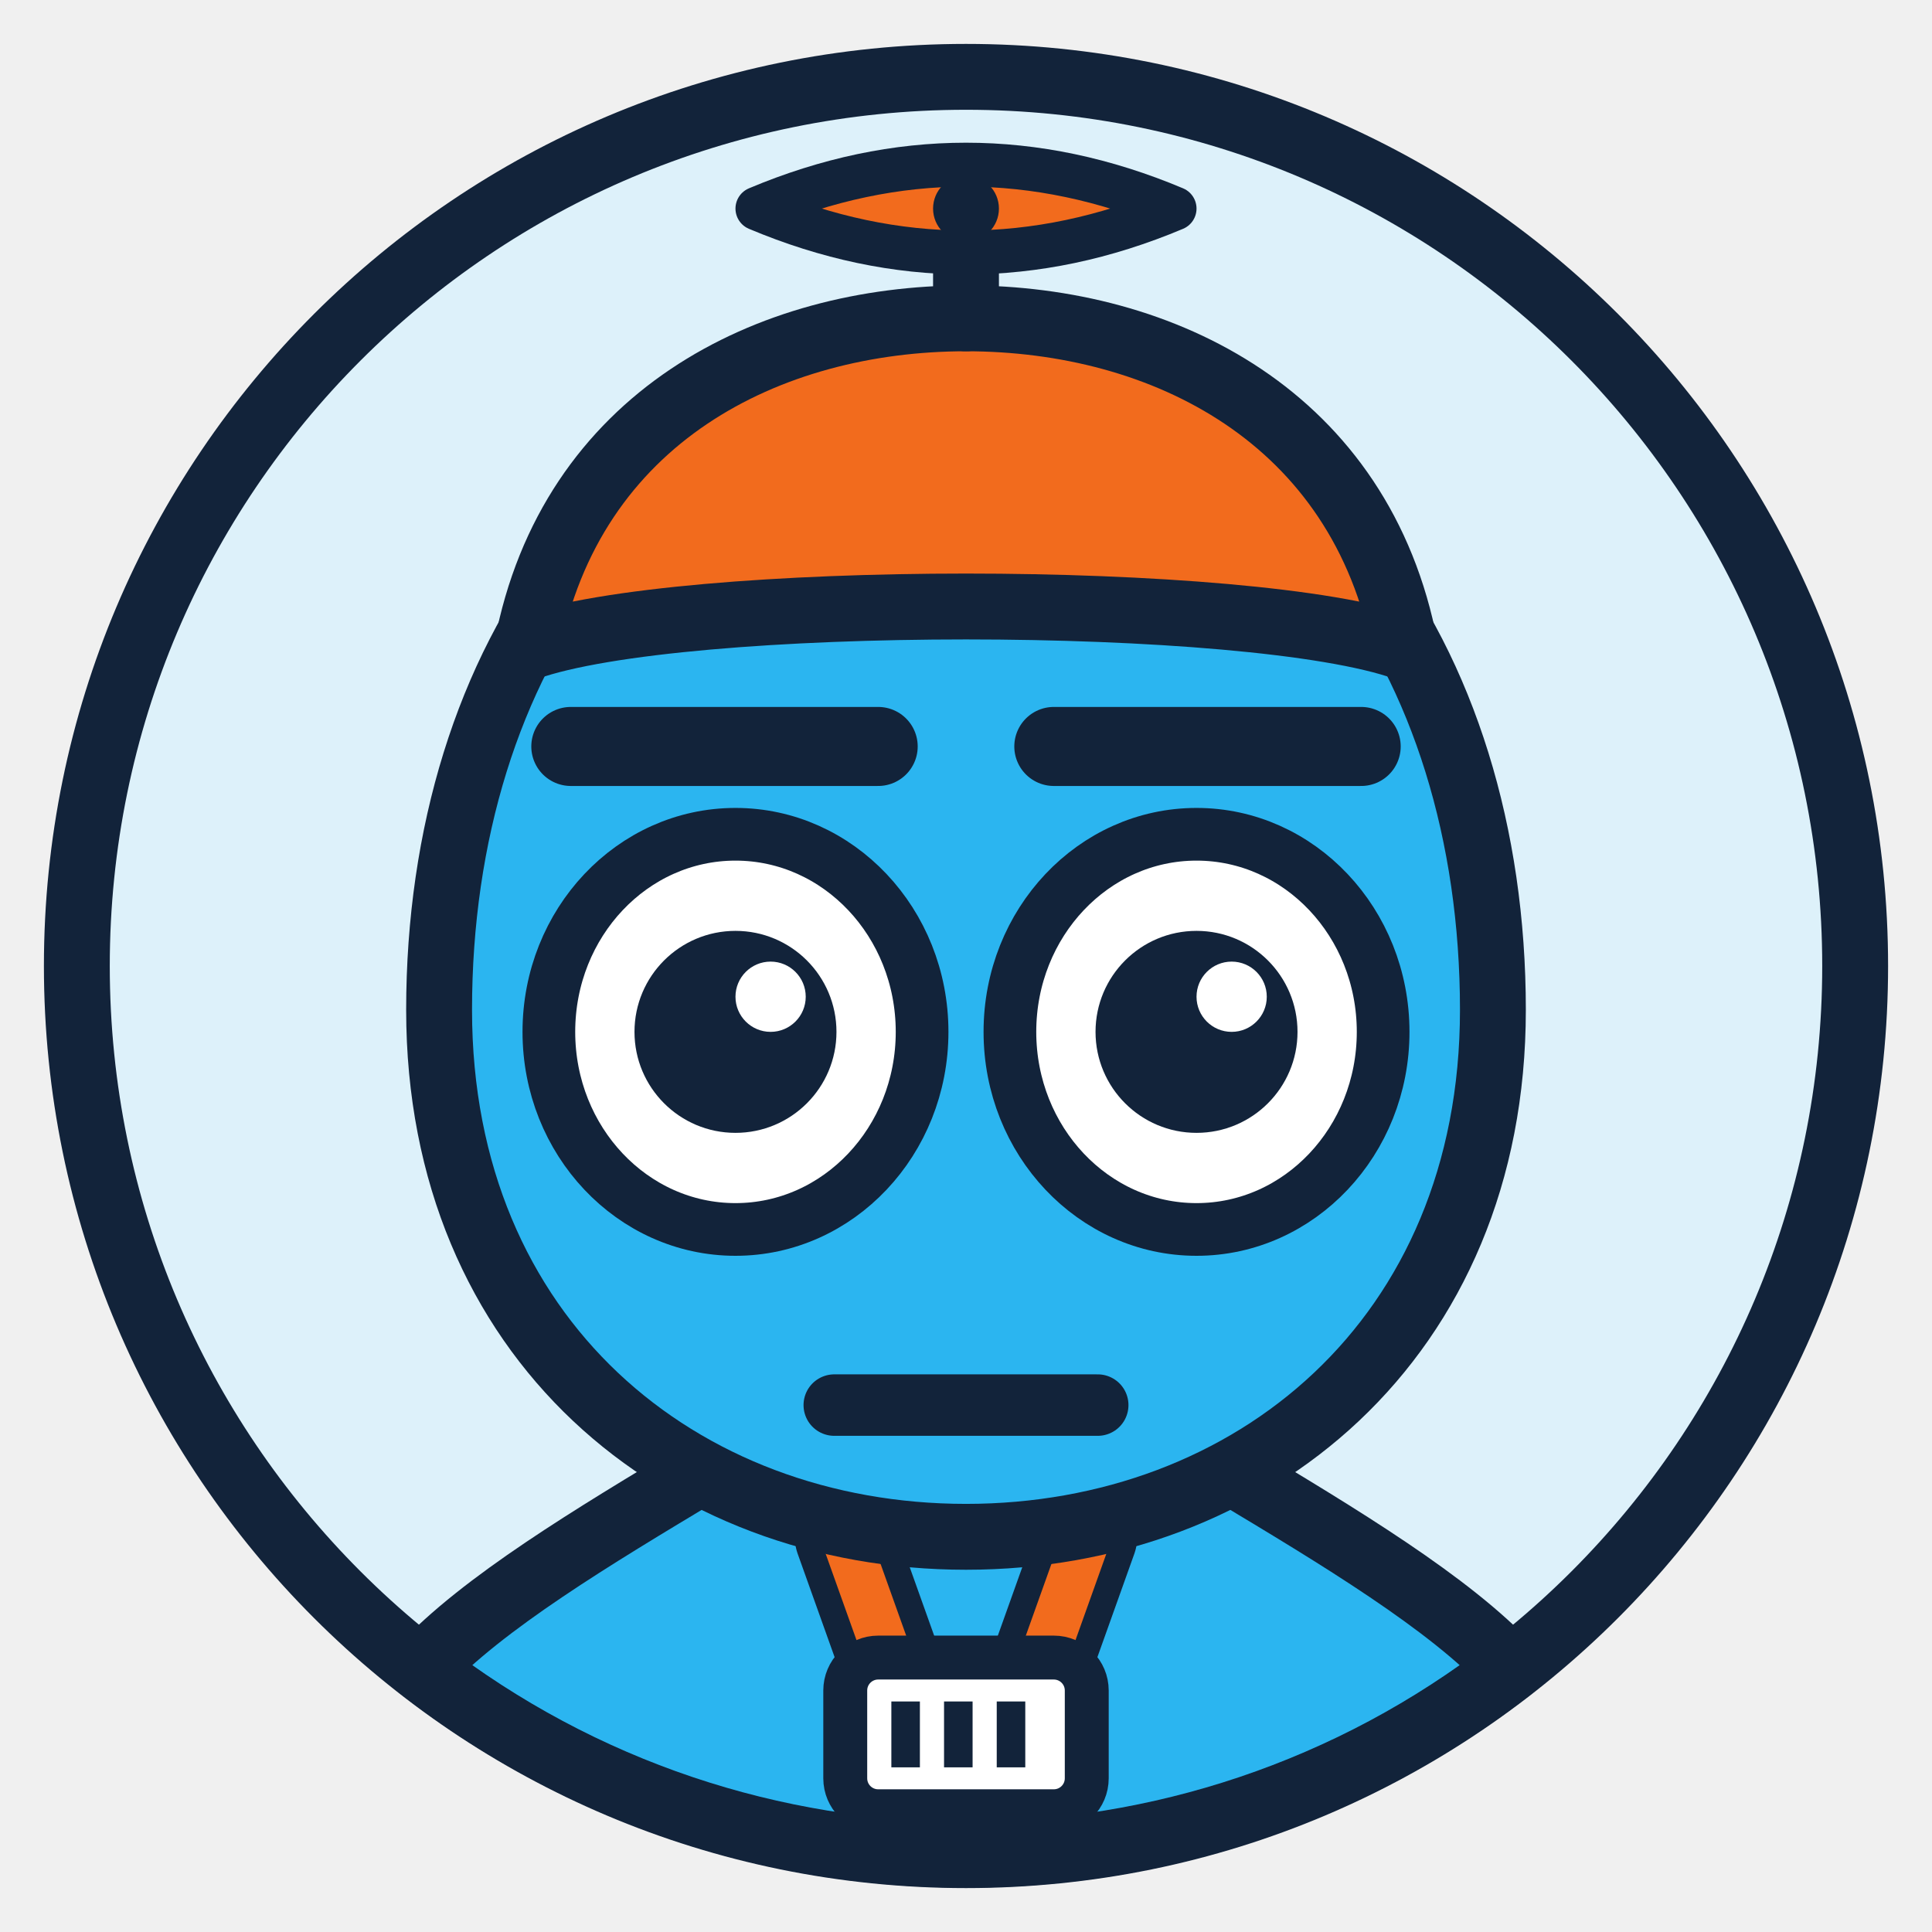
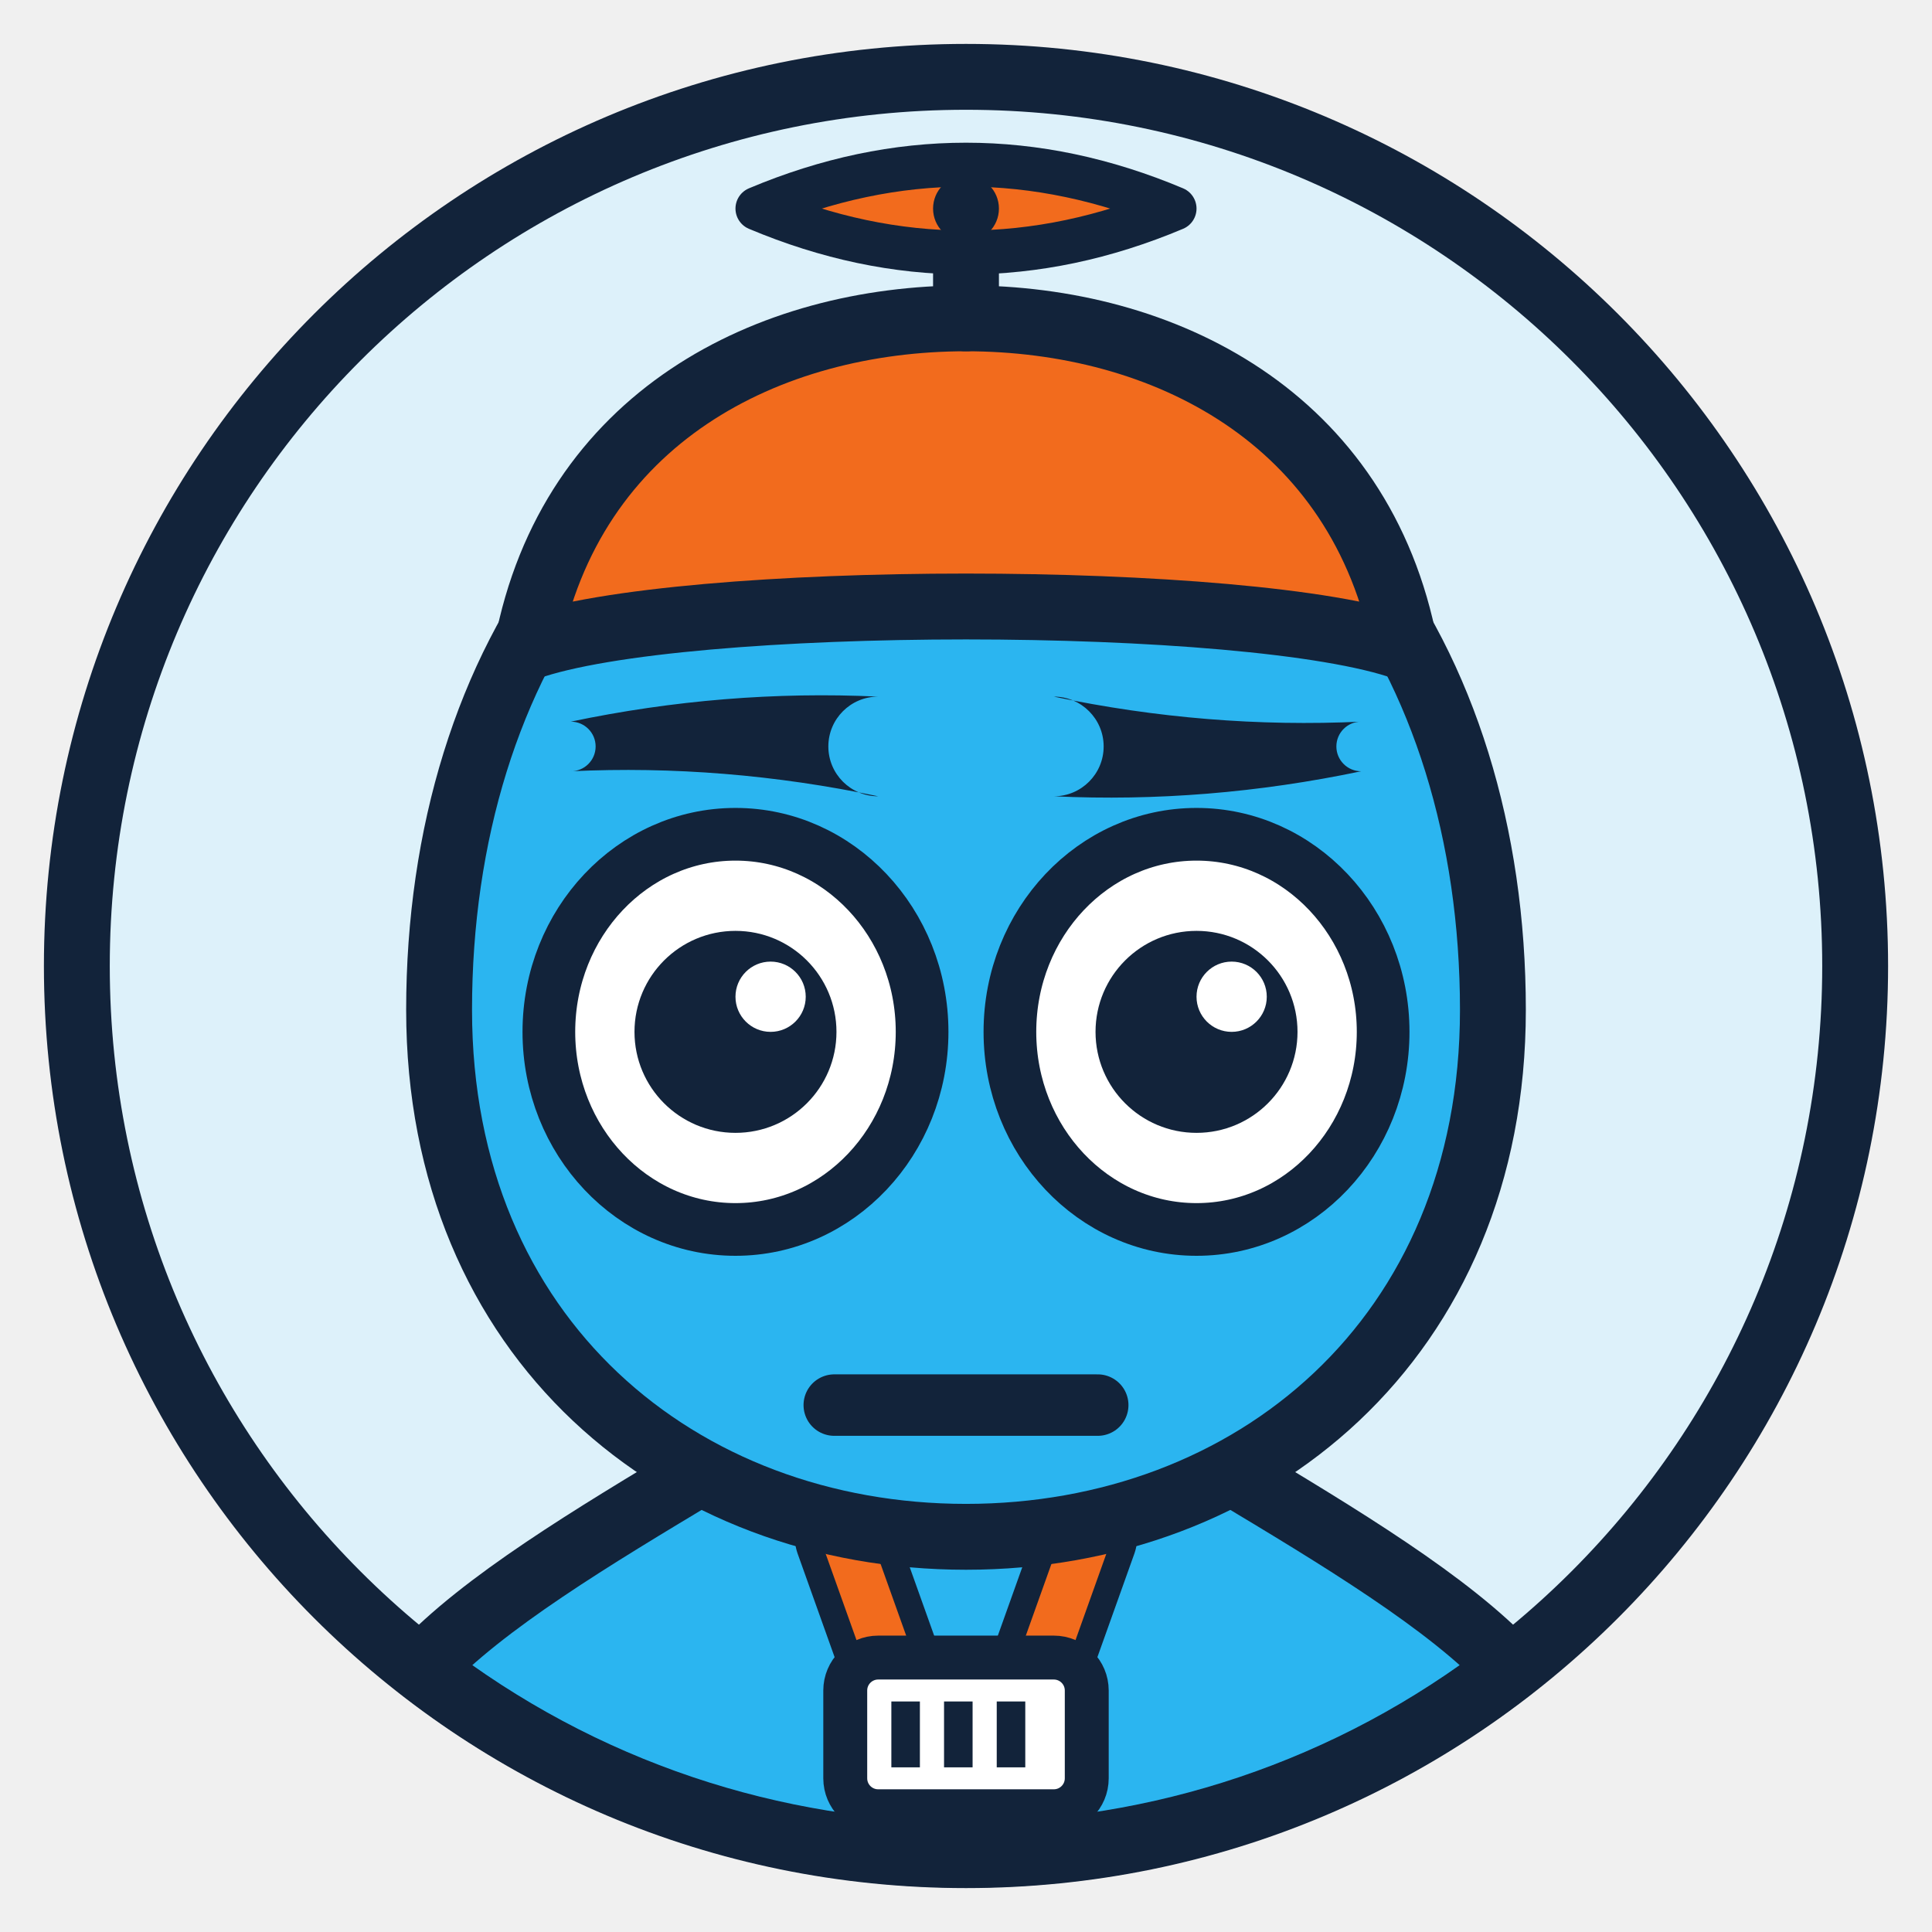
<svg xmlns="http://www.w3.org/2000/svg" viewBox="0 0 88 88" width="88" height="88" color="#12233A" role="img" aria-label="Shin: fair">
  <circle class="face-disc" cx="44" cy="44" r="40.5" fill="#DDF1FA" />
  <g class="face-body">
    <path d="M32 67 C27 70 22 73 19.2 76 A40.5 40.5 0 0 0 68.8 76 C66 73 61 70 56 67 Z" fill="#2BB5F0" stroke="currentColor" stroke-width="3" stroke-linejoin="round" />
    <path d="M38.5 70 L41 77 M49.5 70 L47 77" stroke="currentColor" stroke-width="4.6" stroke-linecap="round" fill="none" />
    <path d="M38.5 70 L41 77 M49.5 70 L47 77" stroke="#F26B1D" stroke-width="2.2" stroke-linecap="round" fill="none" />
    <rect x="38.5" y="75.5" width="11" height="7" rx="1.5" fill="#FFFFFF" stroke="currentColor" stroke-width="2" />
    <path d="M40.6 77.5 h1.3 v3 h-1.3 Z M43 77.5 h1.3 v3 h-1.3 Z M45.4 77.5 h1.3 v3 h-1.3 Z" fill="#12233A" />
  </g>
  <g class="face-head">
    <path class="face-skull" d="M44 17 C59 17 68 30 68 46 C68 61 57 70 44 70 C31 70 20 61 20 46 C20 30 29 17 44 17 Z" fill="#2BB5F0" stroke="currentColor" stroke-width="3" />
    <g class="face-hat">
      <path d="M24 29.5 C26 19 35 14.5 44 14.5 C53 14.5 62 19 64 29.5 C57 27 31 27 24 29.5 Z" fill="#F26B1D" stroke="currentColor" stroke-width="3" stroke-linejoin="round" />
      <path d="M44 14.5 L44 10.5" stroke="currentColor" stroke-width="3" stroke-linecap="round" />
      <g>
        <path d="M34.5 9.5 Q44 5.5 53.5 9.5 Q44 13.5 34.5 9.5 Z" fill="#F26B1D" stroke="currentColor" stroke-width="2" stroke-linejoin="round" />
        <circle cx="44" cy="9.5" r="1.5" fill="#12233A" />
      </g>
    </g>
    <g class="face-brows">
-       <path d="M26 34 L40 34 M48 34 L62 34" stroke="currentColor" stroke-width="3.6" stroke-linecap="round" fill="none" />
+       <path d="M40.00 31.73 Q33.00 31.40 26.00 32.87 A1.13 1.13 0 0 1 26.00 35.13 Q33.00 34.80 40.00 36.27 A2.27 2.27 0 0 1 40.00 31.73 Z M48.00 36.27 Q55.00 36.60 62.00 35.13 A1.13 1.13 0 0 1 62.00 32.87 Q55.00 33.20 48.00 31.73 A2.27 2.27 0 0 1 48.00 36.27 Z" fill="currentColor" />
    </g>
    <g class="face-eyes">
      <ellipse cx="33.5" cy="47" rx="8.5" ry="9" fill="#FFFFFF" />
      <circle cx="33.5" cy="47" r="4.6" fill="#12233A" />
      <circle cx="35.1" cy="45.4" r="1.6" fill="#FFFFFF" />
      <ellipse cx="33.5" cy="47" rx="8.5" ry="9" fill="none" stroke="currentColor" stroke-width="2.4" />
      <ellipse cx="54.5" cy="47" rx="8.5" ry="9" fill="#FFFFFF" />
      <circle cx="54.5" cy="47" r="4.6" fill="#12233A" />
      <circle cx="56.1" cy="45.4" r="1.6" fill="#FFFFFF" />
      <ellipse cx="54.5" cy="47" rx="8.5" ry="9" fill="none" stroke="currentColor" stroke-width="2.4" />
    </g>
    <g class="face-mouth">
      <path d="M38 64 L50 64" stroke="currentColor" stroke-width="2.8" stroke-linecap="round" fill="none" />
    </g>
  </g>
  <g class="face-extras" />
  <circle class="face-ring" cx="44" cy="44" r="40.5" fill="none" stroke="currentColor" stroke-width="3" />
</svg>
